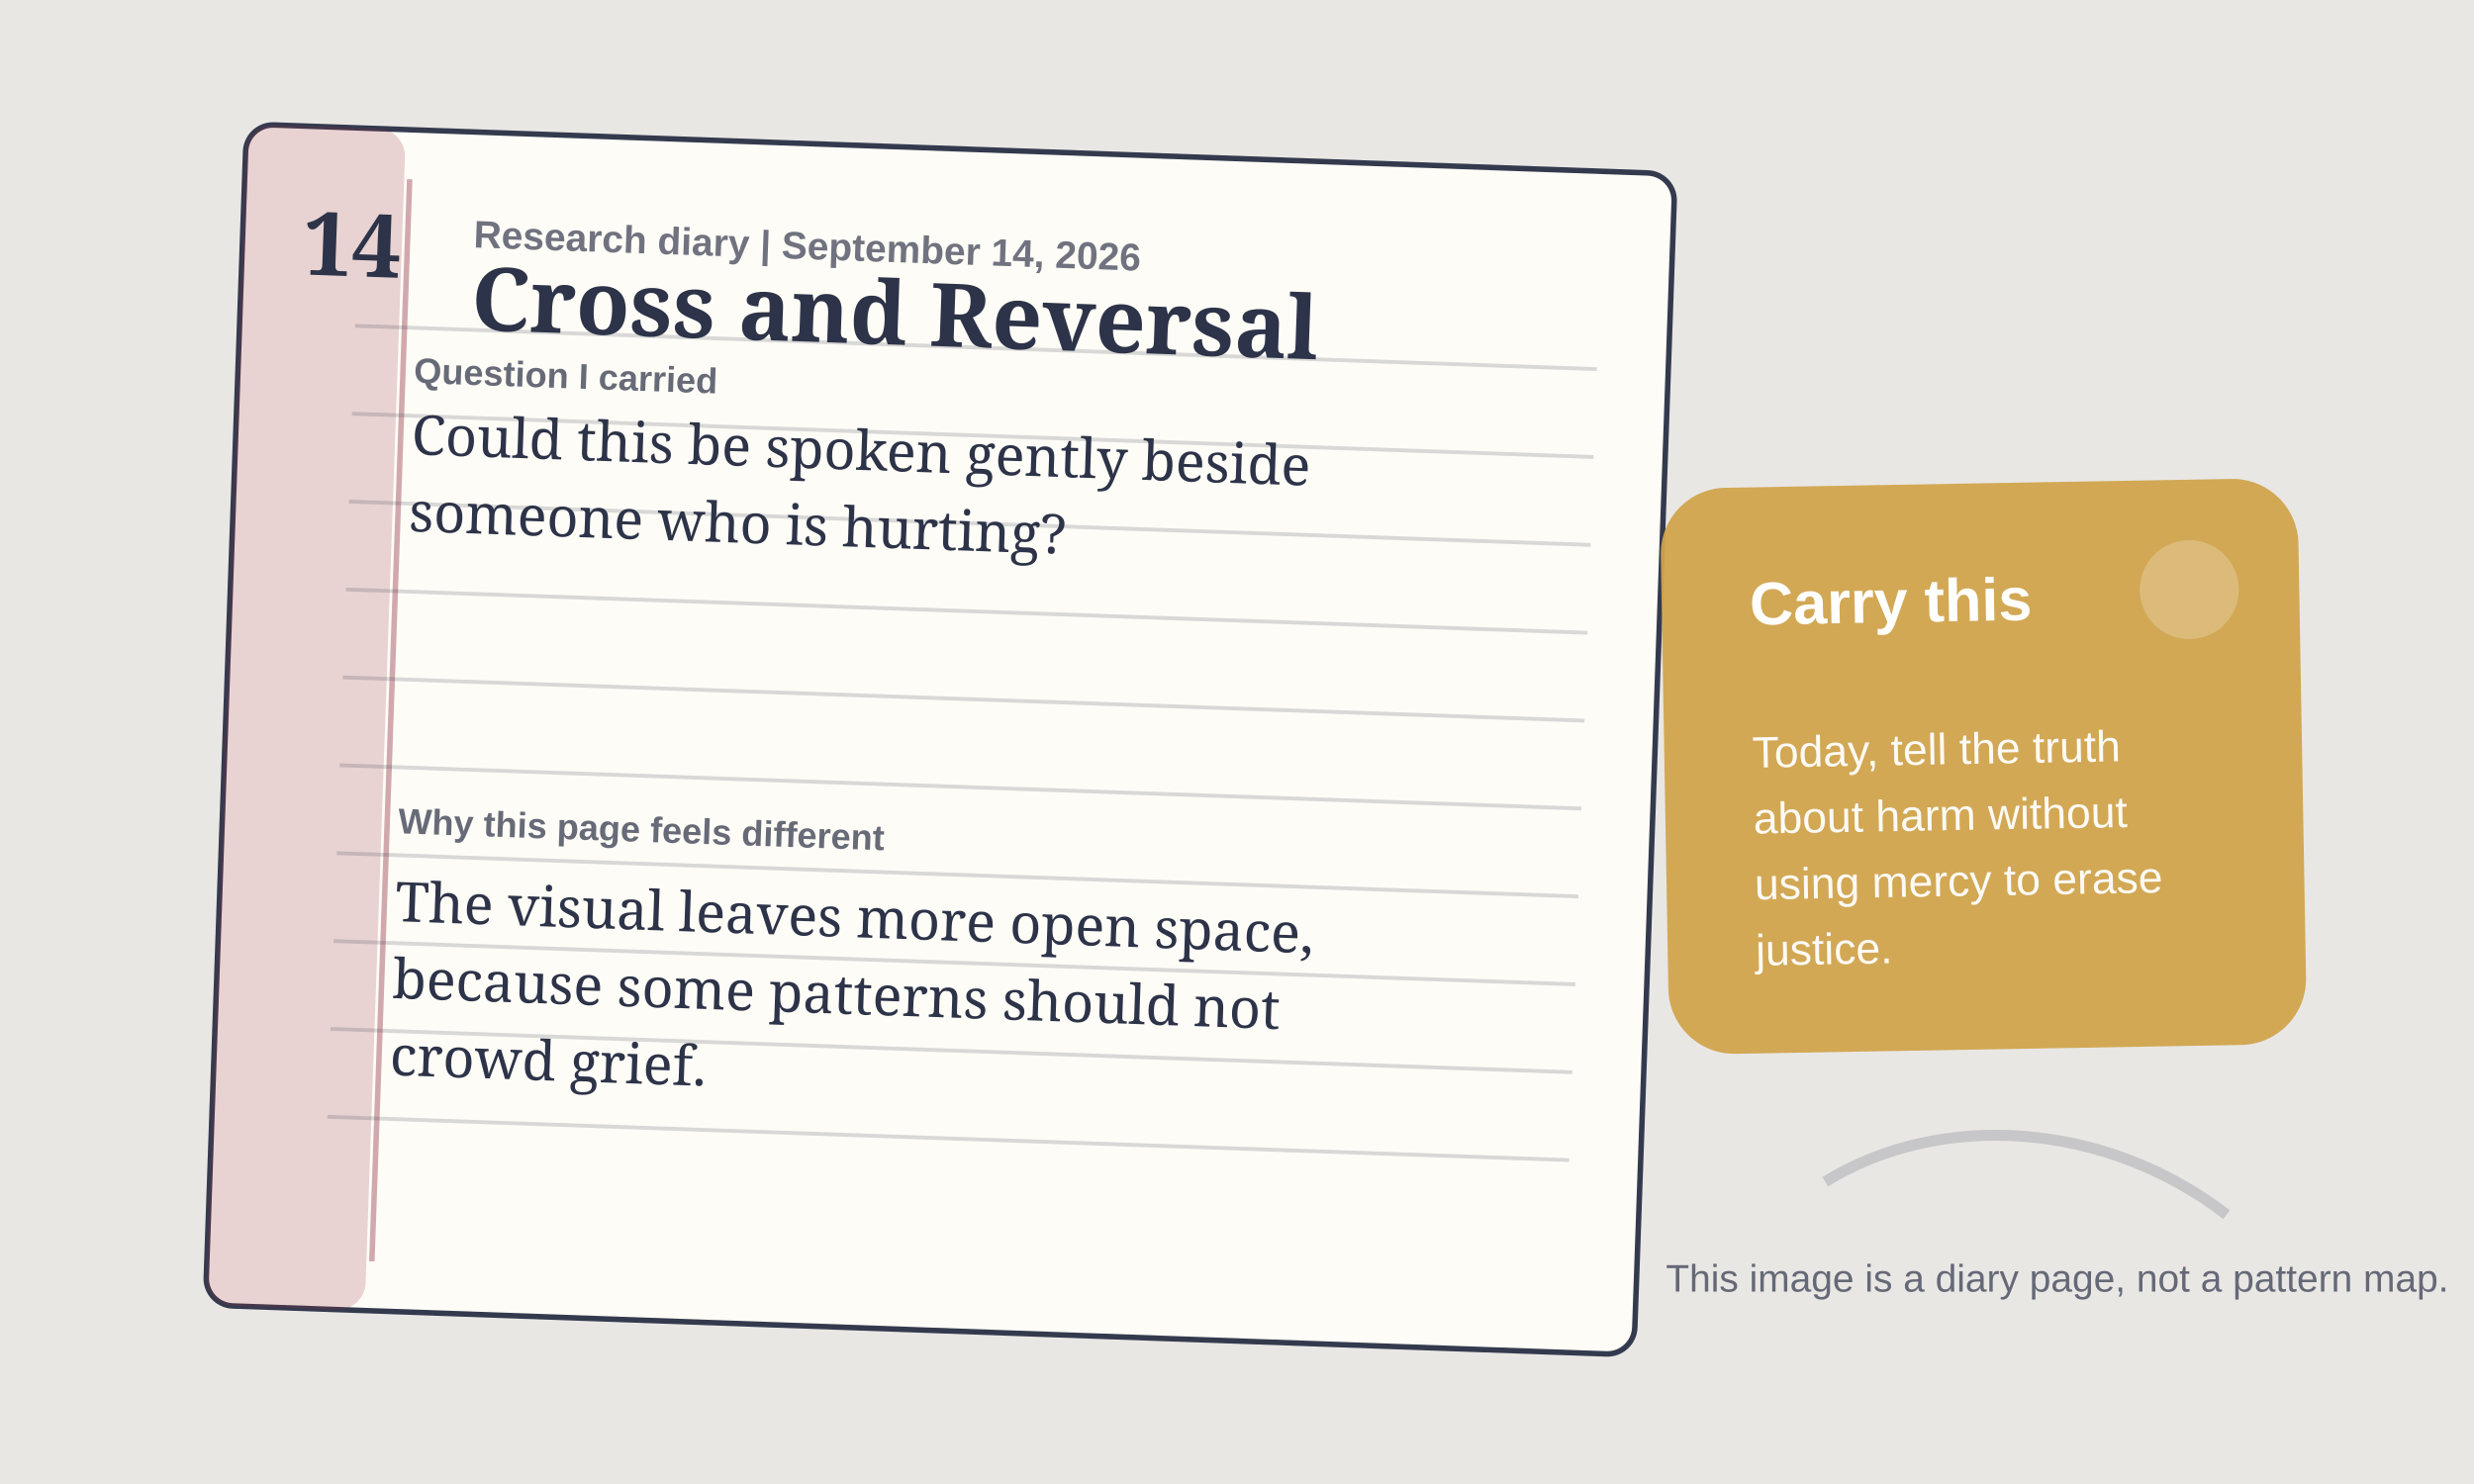
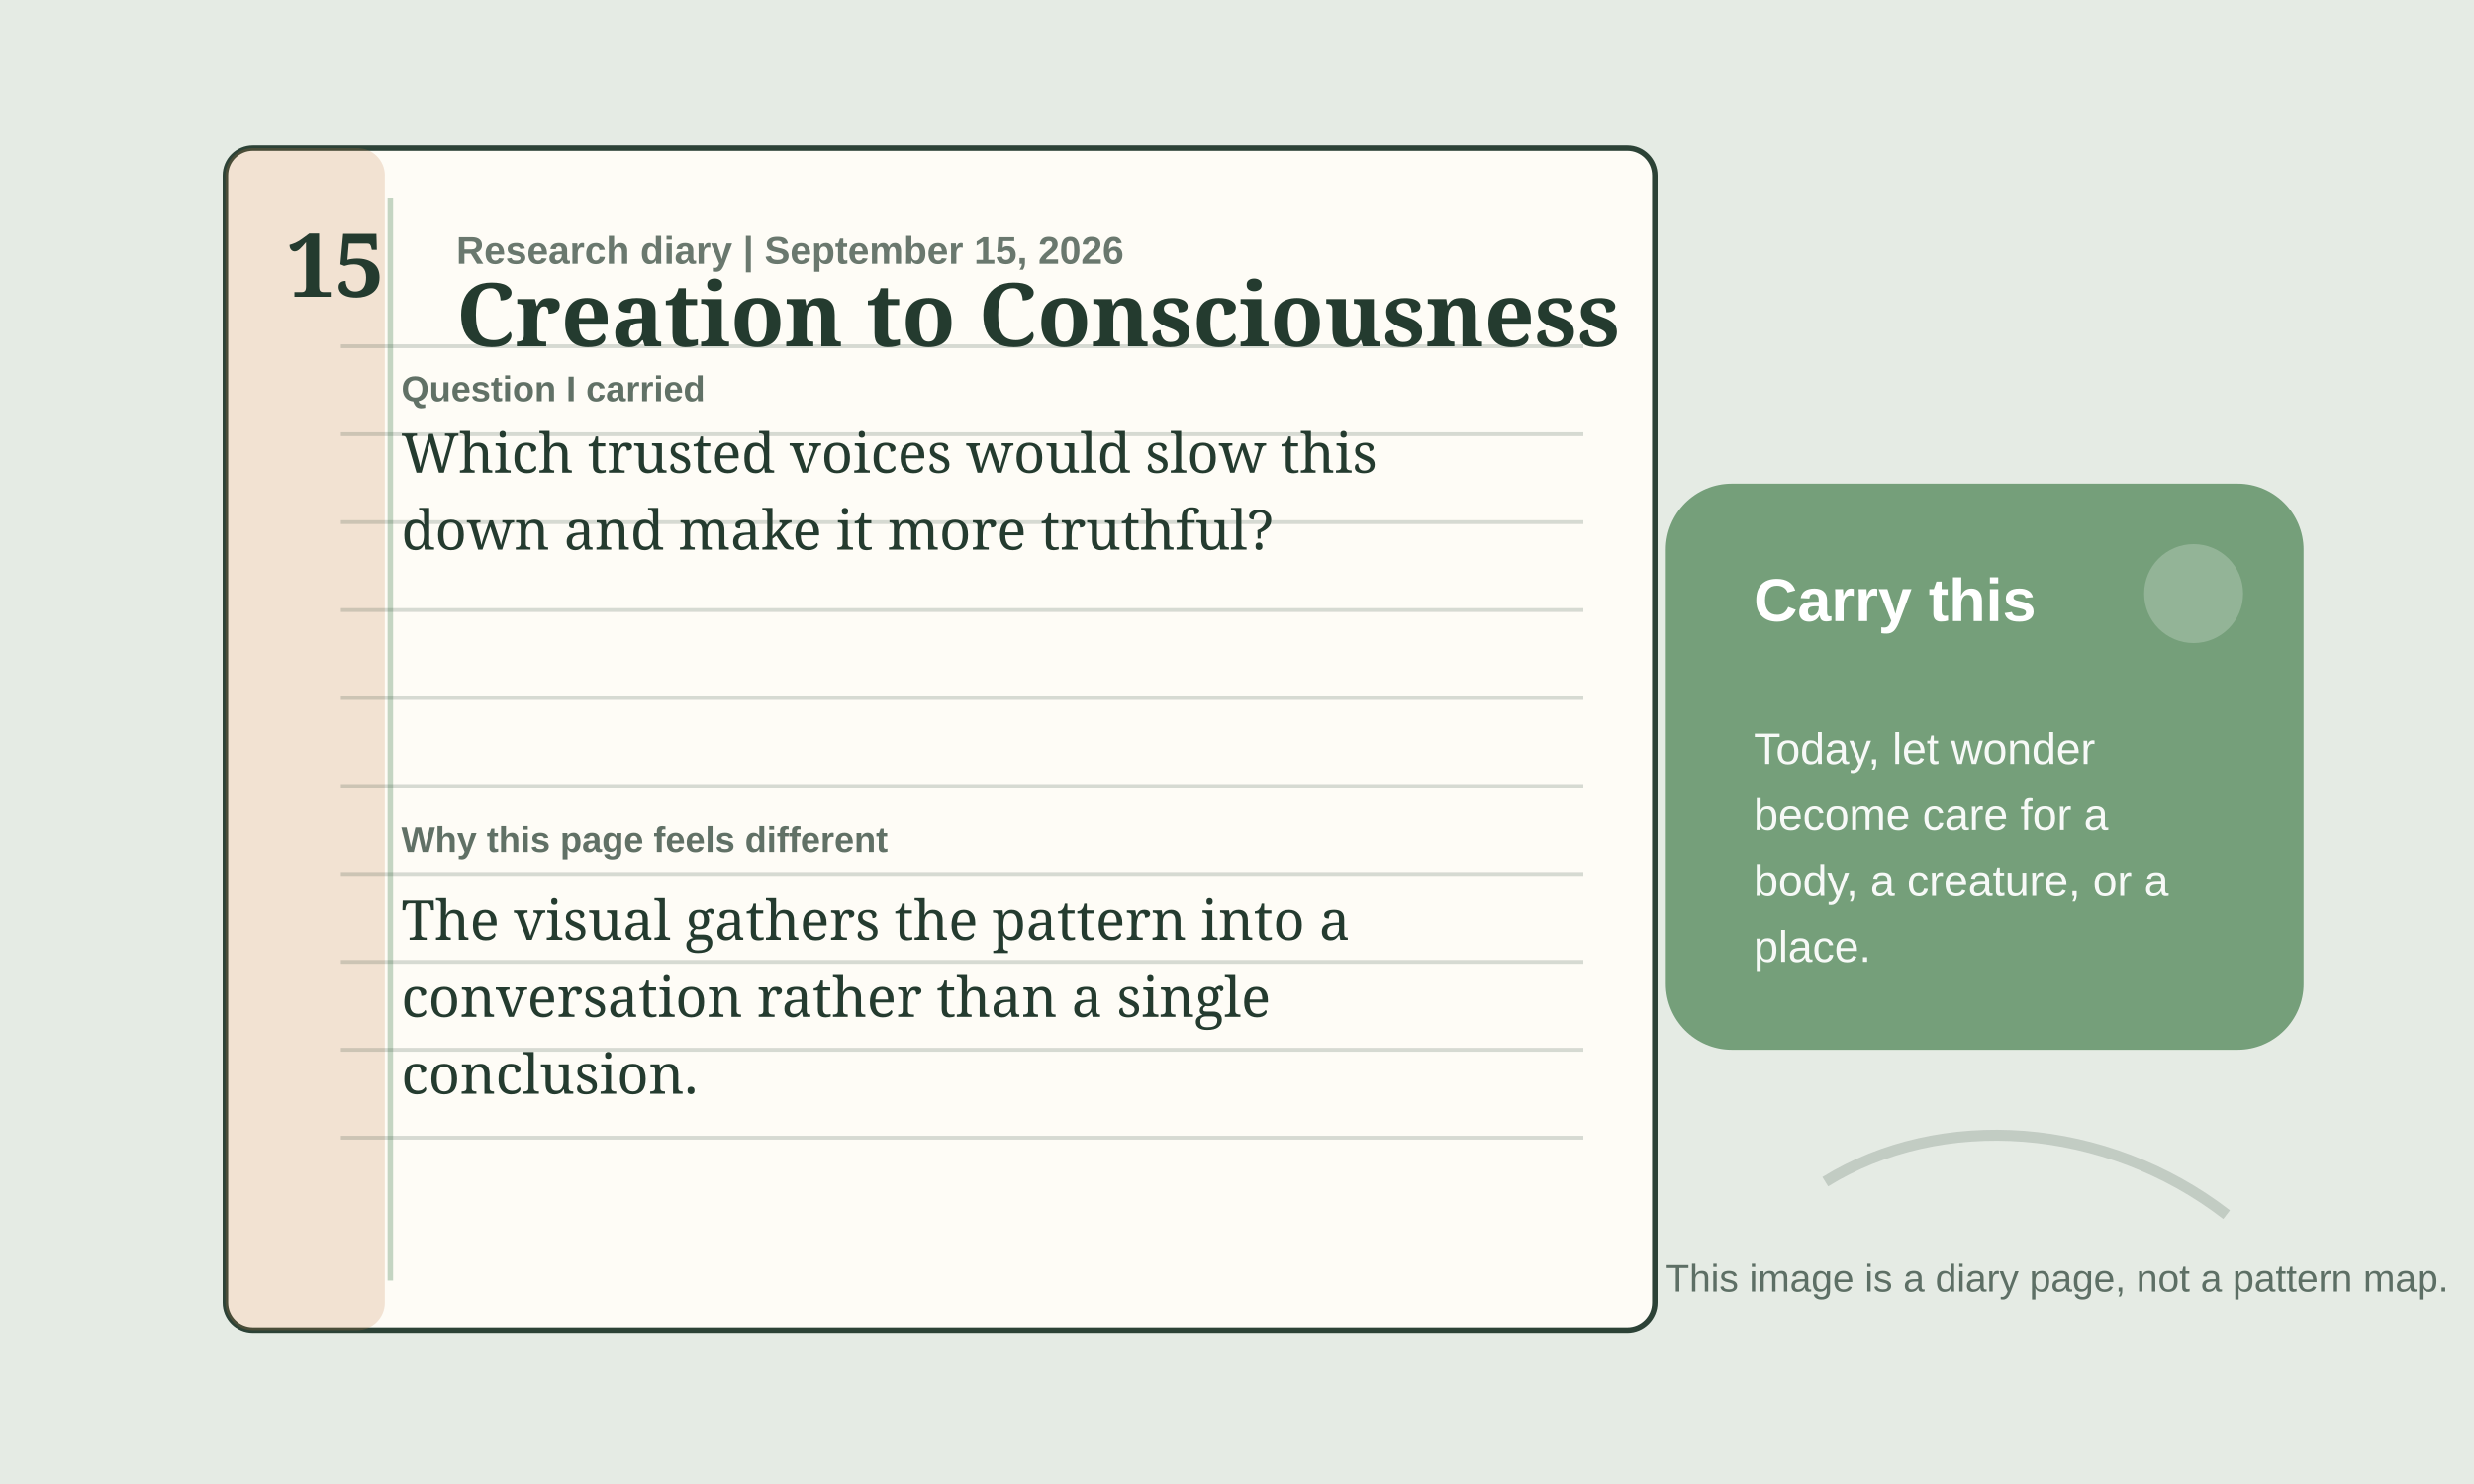
<svg xmlns="http://www.w3.org/2000/svg" width="900" height="540" viewBox="0 0 900 540" role="img" aria-labelledby="title desc">
  <style>
-     .eyebrow { font: 700 14px Arial, sans-serif; letter-spacing: 0; fill: #2d3348; opacity: 0.68; }
-     .title { font: 700 32px Georgia, serif; letter-spacing: 0; fill: #2d3348; }
-     .diary { font: 20px Georgia, serif; letter-spacing: 0; fill: #2d3348; }
-     .label { font: 700 13px Arial, sans-serif; letter-spacing: 0; fill: #2d3348; opacity: 0.72; }
+     .eyebrow { font: 700 14px Arial, sans-serif; letter-spacing: 0; fill: #243b2f; opacity: 0.68; }
+     .title { font: 700 32px Georgia, serif; letter-spacing: 0; fill: #243b2f; }
+     .diary { font: 20px Georgia, serif; letter-spacing: 0; fill: #243b2f; }
+     .label { font: 700 13px Arial, sans-serif; letter-spacing: 0; fill: #243b2f; opacity: 0.72; }
    .cardtitle { font: 700 22px Arial, sans-serif; letter-spacing: 0; fill: #ffffff; }
    .cardtext { font: 16px Arial, sans-serif; letter-spacing: 0; fill: #ffffff; opacity: 0.94; }
-     .small { font: 14px Arial, sans-serif; letter-spacing: 0; fill: #2d3348; opacity: 0.70; }
+     .small { font: 14px Arial, sans-serif; letter-spacing: 0; fill: #243b2f; opacity: 0.70; }
  </style>
-   <rect width="900" height="540" fill="#f2f0ec" />
-   <rect x="0" y="0" width="900" height="540" fill="#2d3348" opacity="0.05" />
-   <g transform="rotate(2 340 270)">
-     <rect x="82" y="54" width="520" height="430" rx="10" fill="#fffdf7" stroke="#2d3348" stroke-width="2" opacity="0.96" />
-     <rect x="82" y="54" width="58" height="430" rx="10" fill="#8f2d3f" opacity="0.20" />
-     <line x1="142" y1="72" x2="142" y2="466" stroke="#8f2d3f" stroke-width="2" opacity="0.40" />
-     <line x1="124" y1="126" x2="576" y2="126" stroke="#2d3348" stroke-width="1.4" opacity="0.18" />
-     <line x1="124" y1="158" x2="576" y2="158" stroke="#2d3348" stroke-width="1.4" opacity="0.18" />
-     <line x1="124" y1="190" x2="576" y2="190" stroke="#2d3348" stroke-width="1.4" opacity="0.18" />
-     <line x1="124" y1="222" x2="576" y2="222" stroke="#2d3348" stroke-width="1.4" opacity="0.18" />
-     <line x1="124" y1="254" x2="576" y2="254" stroke="#2d3348" stroke-width="1.4" opacity="0.18" />
-     <line x1="124" y1="286" x2="576" y2="286" stroke="#2d3348" stroke-width="1.4" opacity="0.18" />
-     <line x1="124" y1="318" x2="576" y2="318" stroke="#2d3348" stroke-width="1.4" opacity="0.18" />
-     <line x1="124" y1="350" x2="576" y2="350" stroke="#2d3348" stroke-width="1.4" opacity="0.18" />
-     <line x1="124" y1="382" x2="576" y2="382" stroke="#2d3348" stroke-width="1.4" opacity="0.18" />
-     <line x1="124" y1="414" x2="576" y2="414" stroke="#2d3348" stroke-width="1.4" opacity="0.18" />
-     <text x="166" y="96" class="eyebrow">Research diary | September 14, 2026</text>
-     <text x="166" y="126" class="title">Cross and Reversal</text>
+   <rect width="900" height="540" fill="#eef3ed" />
+   <rect x="0" y="0" width="900" height="540" fill="#243b2f" opacity="0.05" />
+   <g transform="rotate(0 340 270)">
+     <rect x="82" y="54" width="520" height="430" rx="10" fill="#fffdf7" stroke="#243b2f" stroke-width="2" opacity="0.96" />
+     <rect x="82" y="54" width="58" height="430" rx="10" fill="#c47a43" opacity="0.20" />
+     <line x1="142" y1="72" x2="142" y2="466" stroke="#6e9a74" stroke-width="2" opacity="0.40" />
+     <line x1="124" y1="126" x2="576" y2="126" stroke="#243b2f" stroke-width="1.4" opacity="0.18" />
+     <line x1="124" y1="158" x2="576" y2="158" stroke="#243b2f" stroke-width="1.4" opacity="0.18" />
+     <line x1="124" y1="190" x2="576" y2="190" stroke="#243b2f" stroke-width="1.4" opacity="0.18" />
+     <line x1="124" y1="222" x2="576" y2="222" stroke="#243b2f" stroke-width="1.4" opacity="0.18" />
+     <line x1="124" y1="254" x2="576" y2="254" stroke="#243b2f" stroke-width="1.4" opacity="0.18" />
+     <line x1="124" y1="286" x2="576" y2="286" stroke="#243b2f" stroke-width="1.4" opacity="0.18" />
+     <line x1="124" y1="318" x2="576" y2="318" stroke="#243b2f" stroke-width="1.4" opacity="0.18" />
+     <line x1="124" y1="350" x2="576" y2="350" stroke="#243b2f" stroke-width="1.4" opacity="0.18" />
+     <line x1="124" y1="382" x2="576" y2="382" stroke="#243b2f" stroke-width="1.4" opacity="0.18" />
+     <line x1="124" y1="414" x2="576" y2="414" stroke="#243b2f" stroke-width="1.4" opacity="0.18" />
+     <text x="166" y="96" class="eyebrow">Research diary | September 15, 2026</text>
+     <text x="166" y="126" class="title">Creation to Consciousness</text>
    <text x="146" y="146" class="label">Question I carried</text>
-     <text x="104" y="108" class="title">14</text>
+     <text x="104" y="108" class="title">15</text>
  </g>
-   <g transform="rotate(2 340 270)">
-     <text x="146" y="172" class="diary">Could this be spoken gently beside</text>
-     <text x="146" y="200" class="diary">someone who is hurting?</text>
+   <g transform="rotate(0 340 270)">
+     <text x="146" y="172" class="diary">Which trusted voices would slow this</text>
+     <text x="146" y="200" class="diary">down and make it more truthful?</text>
    <text x="146" y="310" class="label">Why this page feels different</text>
-     <text x="146" y="342" class="diary">The visual leaves more open space,</text>
-     <text x="146" y="370" class="diary">because some patterns should not</text>
-     <text x="146" y="398" class="diary">crowd grief.</text>
+     <text x="146" y="342" class="diary">The visual gathers the pattern into a</text>
+     <text x="146" y="370" class="diary">conversation rather than a single</text>
+     <text x="146" y="398" class="diary">conclusion.</text>
  </g>
-   <g transform="rotate(-1 714 306)">
-     <rect x="606" y="176" width="232" height="206" rx="24" fill="#d0a44c" opacity="0.94" />
+   <g transform="rotate(0 714 306)">
+     <rect x="606" y="176" width="232" height="206" rx="24" fill="#6e9a74" opacity="0.94" />
    <circle cx="798" cy="216" r="18" fill="#ffffff" opacity="0.22" />
    <text x="638" y="226" class="cardtitle">Carry this</text>
-     <text x="638" y="278" class="cardtext">Today, tell the truth</text>
-     <text x="638" y="302" class="cardtext">about harm without</text>
-     <text x="638" y="326" class="cardtext">using mercy to erase</text>
-     <text x="638" y="350" class="cardtext">justice.</text>
+     <text x="638" y="278" class="cardtext">Today, let wonder</text>
+     <text x="638" y="302" class="cardtext">become care for a</text>
+     <text x="638" y="326" class="cardtext">body, a creature, or a</text>
+     <text x="638" y="350" class="cardtext">place.</text>
  </g>
-   <path d="M664 430 C706 404 766 408 810 442" fill="none" stroke="#2d3348" stroke-width="4" opacity="0.18" />
+   <path d="M664 430 C706 404 766 408 810 442" fill="none" stroke="#243b2f" stroke-width="4" opacity="0.18" />
  <text x="606" y="470" class="small">This image is a diary page, not a pattern map.</text>
</svg>
